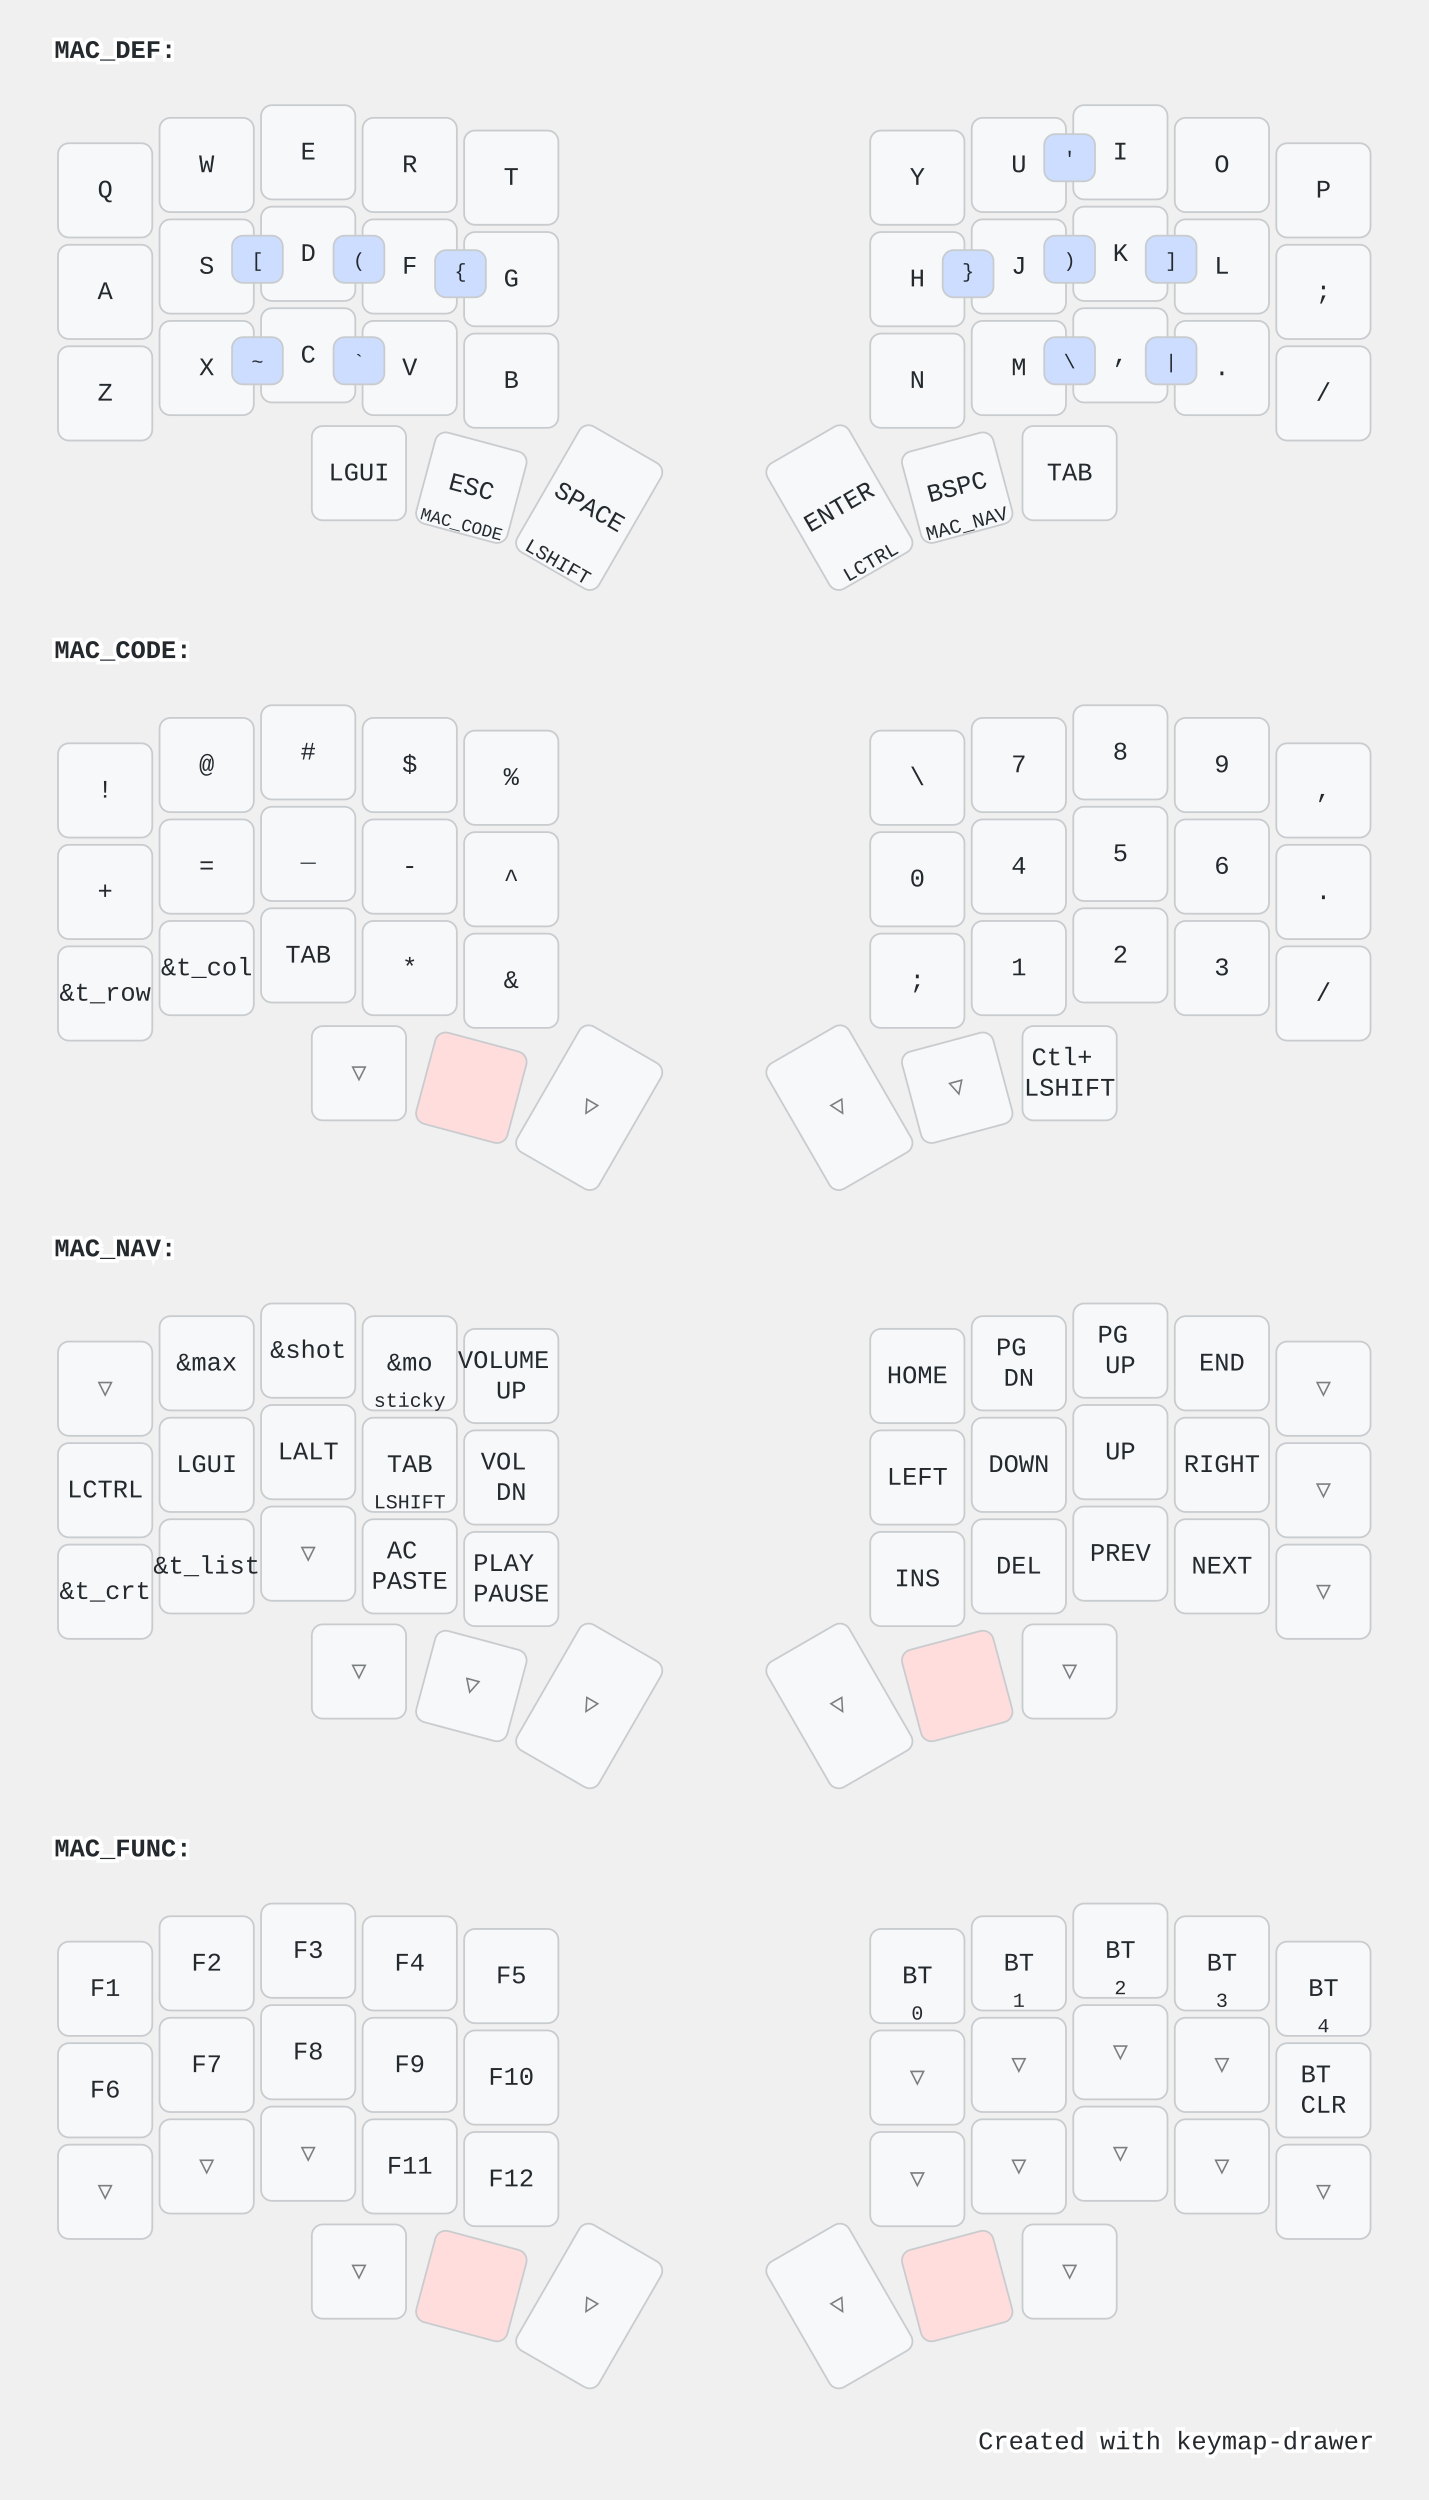
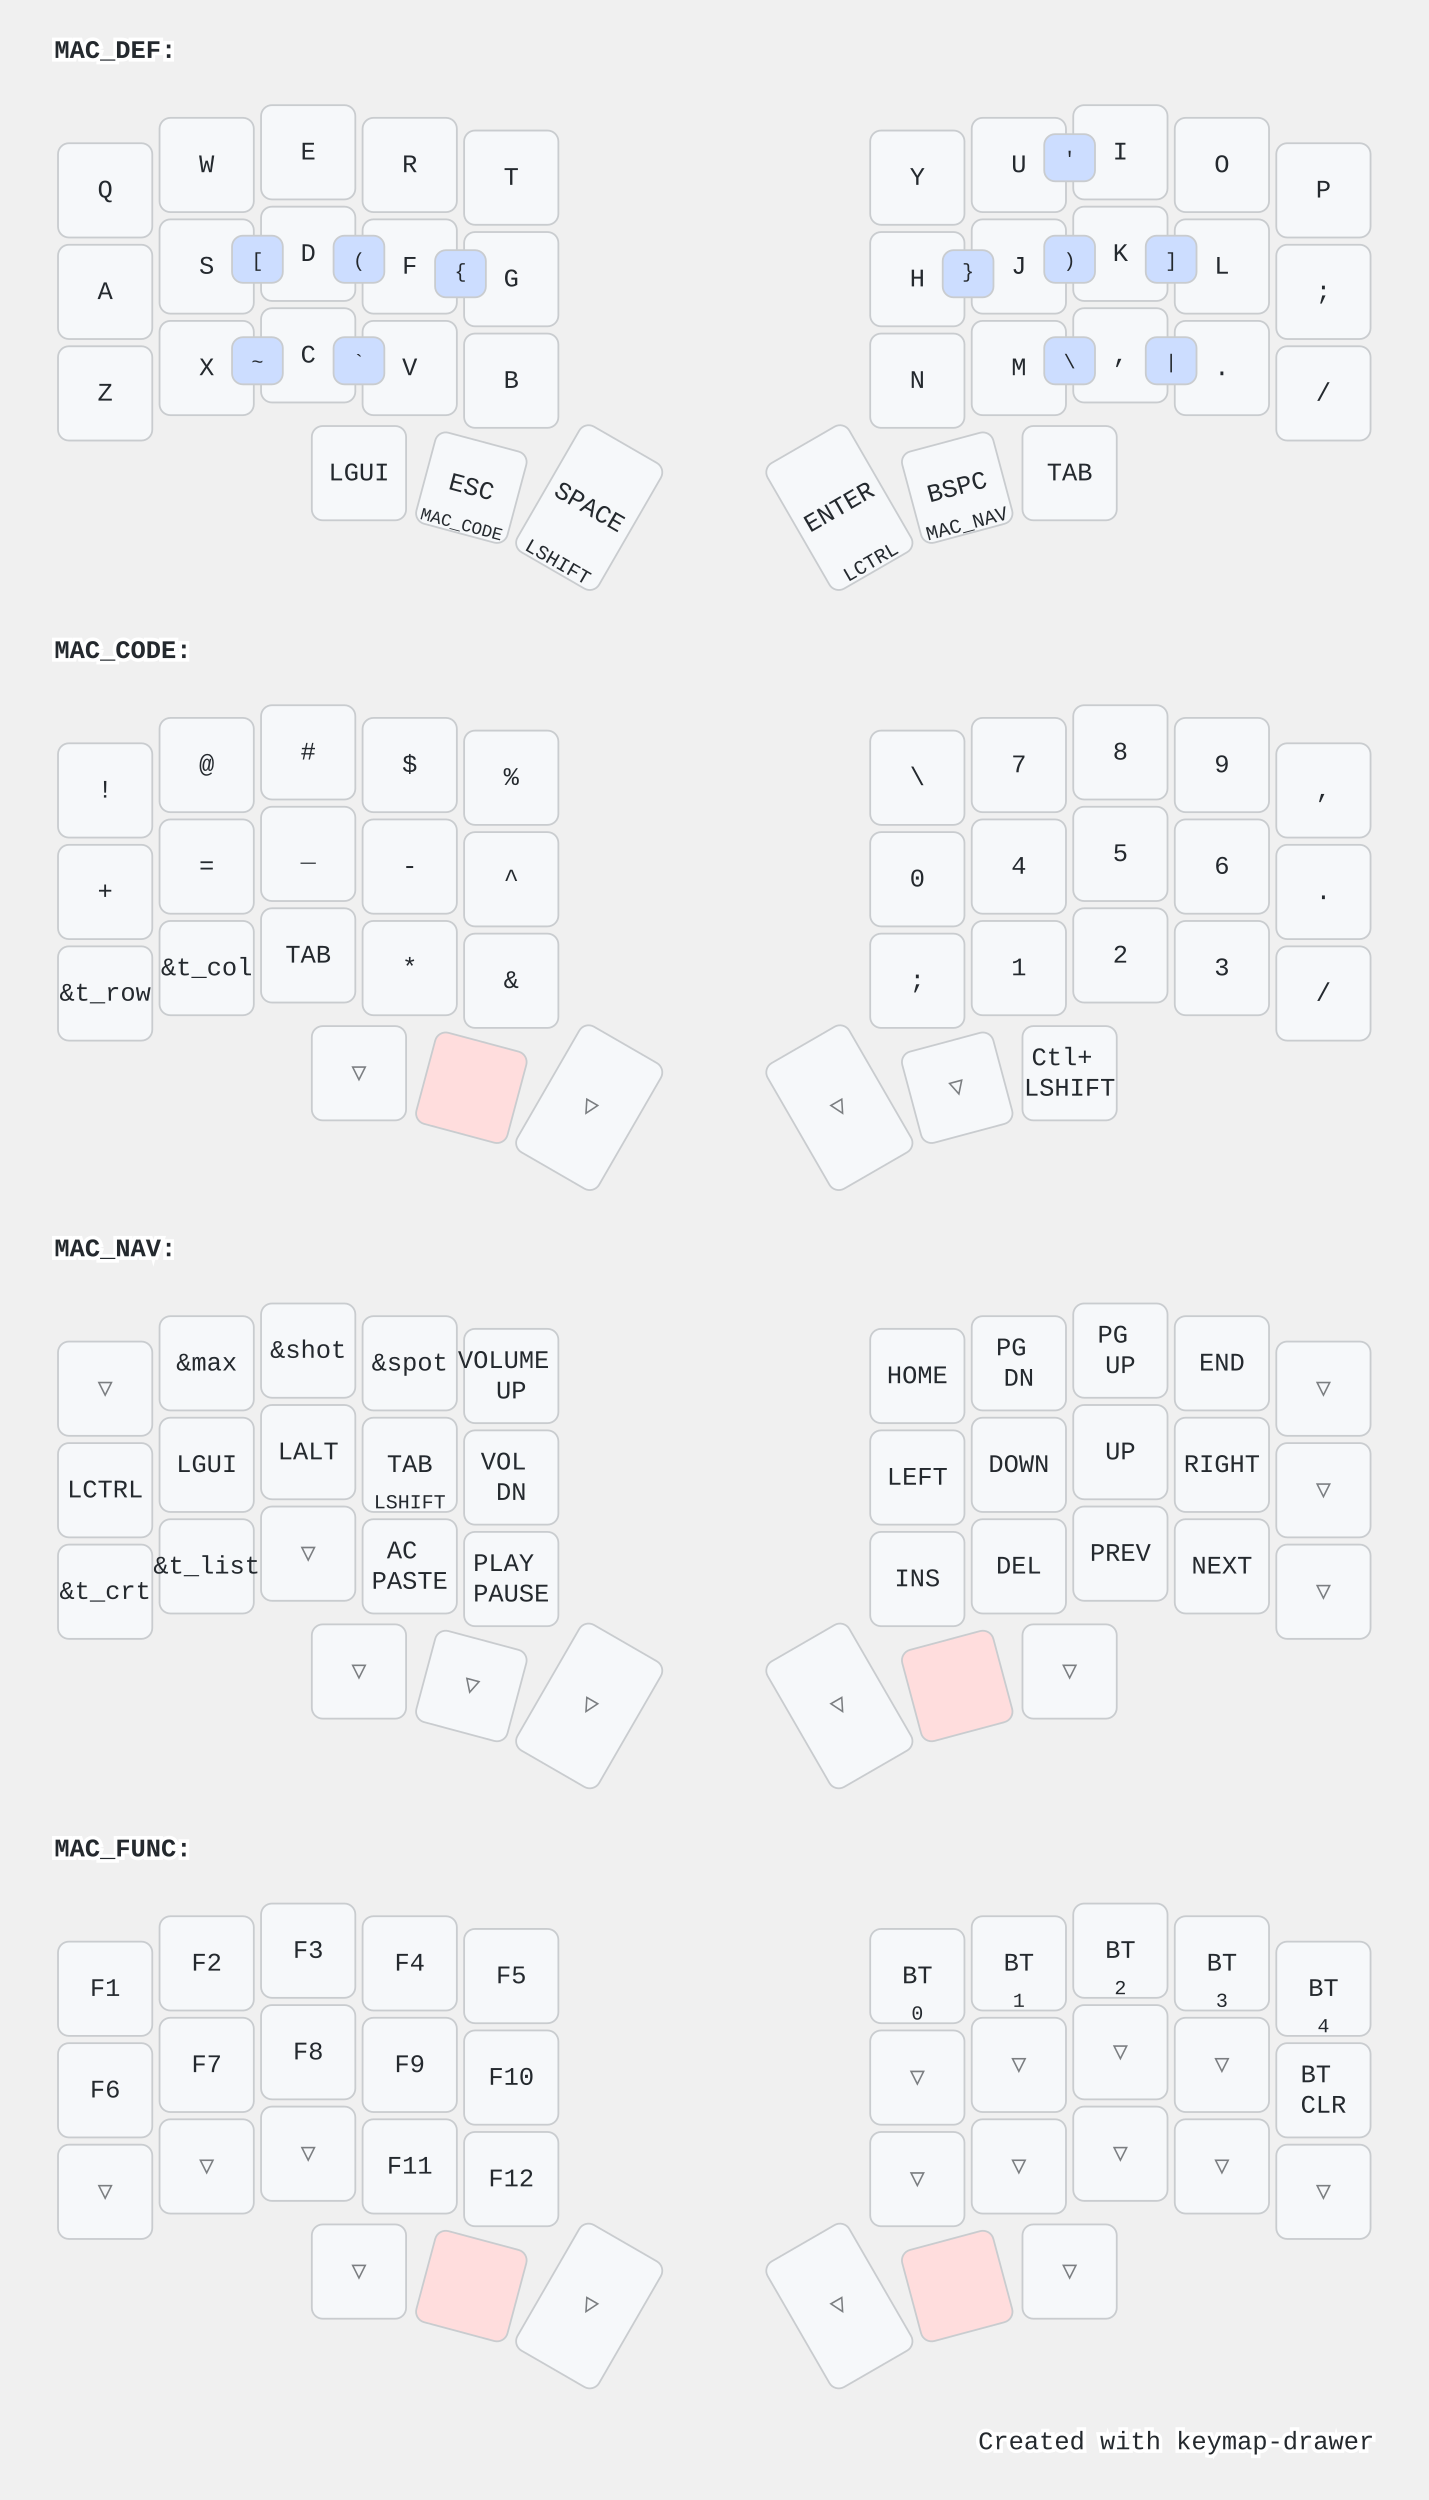
<svg xmlns="http://www.w3.org/2000/svg" width="788" height="1379" viewBox="0 0 788 1379" class="keymap">
  <style>/* inherit to force styles through use tags */
svg path {
    fill: inherit;
}

/* font and background color specifications */
svg.keymap {
    font-family: SFMono-Regular,Consolas,Liberation Mono,Menlo,monospace;
    font-size: 14px;
    font-kerning: normal;
    text-rendering: optimizeLegibility;
    fill: #24292e;
}

/* default key styling */
rect.key {
    fill: #f6f8fa;
}

rect.key, rect.combo {
    stroke: #c9cccf;
    stroke-width: 1;
}

/* default key side styling, only used is draw_key_sides is set */
rect.side {
    filter: brightness(90%);
}

/* color accent for combo boxes */
rect.combo, rect.combo-separate {
    fill: #cdf;
}

/* color accent for held keys */
rect.held, rect.combo.held {
    fill: #fdd;
}

/* color accent for ghost (optional) keys */
rect.ghost, rect.combo.ghost {
    stroke-dasharray: 4, 4;
    stroke-width: 2;
}

text {
    text-anchor: middle;
    dominant-baseline: middle;
}

/* styling for layer labels */
text.label {
    font-weight: bold;
    text-anchor: start;
    stroke: white;
    stroke-width: 4;
    paint-order: stroke;
}

/* styling for optional footer */
text.footer {
    text-anchor: end;
    dominant-baseline: auto;
    stroke: white;
    stroke-width: 4;
    paint-order: stroke;
}

/* styling for combo tap, and key hold/shifted label text */
text.combo, text.hold, text.shifted {
    font-size: 11px;
}

text.hold {
    text-anchor: middle;
    dominant-baseline: auto;
}

text.shifted {
    text-anchor: middle;
    dominant-baseline: hanging;
}

/* styling for hold/shifted label text in combo box */
text.combo.hold, text.combo.shifted {
    font-size: 8px;
}

/* lighter symbol for transparent keys */
text.trans {
    fill: #7b7e81;
}

/* styling for combo dendrons */
path.combo {
    stroke-width: 1;
    stroke: gray;
    fill: none;
}

/* Start Tabler Icons Cleanup */
/* cannot use height/width with glyphs */
.icon-tabler &gt; path {
    fill: inherit;
    stroke: inherit;
    stroke-width: 2;
}
/* hide tabler's default box */
.icon-tabler &gt; path[stroke="none"][fill="none"] {
    visibility: hidden;
}
/* End Tabler Icons Cleanup */

@media (prefers-color-scheme: dark) {
svg.keymap { fill: #d1d6db; }
rect.key { fill: #3f4750; }
rect.key, rect.combo { stroke: #60666c; }
rect.combo, rect.combo-separate { fill: #1f3d7a; }
rect.held, rect.combo.held { fill: #854747; }
text.label, text.footer { stroke: black; }
text.trans { fill: #7e8184; }
path.combo { stroke: #7f7f7f; }

}</style>
  <g transform="translate(30, 0)" class="layer-MAC_DEF">
    <text x="0" y="28" class="label">MAC_DEF:</text>
    <g transform="translate(0, 56)">
      <g transform="translate(28, 49)" class="key keypos-0">
        <rect rx="6" ry="6" x="-26" y="-26" width="52" height="52" class="key" />
        <text x="0" y="0" class="key tap">Q</text>
      </g>
      <g transform="translate(84, 35)" class="key keypos-1">
        <rect rx="6" ry="6" x="-26" y="-26" width="52" height="52" class="key" />
        <text x="0" y="0" class="key tap">W</text>
      </g>
      <g transform="translate(140, 28)" class="key keypos-2">
        <rect rx="6" ry="6" x="-26" y="-26" width="52" height="52" class="key" />
        <text x="0" y="0" class="key tap">E</text>
      </g>
      <g transform="translate(196, 35)" class="key keypos-3">
        <rect rx="6" ry="6" x="-26" y="-26" width="52" height="52" class="key" />
        <text x="0" y="0" class="key tap">R</text>
      </g>
      <g transform="translate(252, 42)" class="key keypos-4">
        <rect rx="6" ry="6" x="-26" y="-26" width="52" height="52" class="key" />
        <text x="0" y="0" class="key tap">T</text>
      </g>
      <g transform="translate(476, 42)" class="key keypos-5">
        <rect rx="6" ry="6" x="-26" y="-26" width="52" height="52" class="key" />
        <text x="0" y="0" class="key tap">Y</text>
      </g>
      <g transform="translate(532, 35)" class="key keypos-6">
        <rect rx="6" ry="6" x="-26" y="-26" width="52" height="52" class="key" />
        <text x="0" y="0" class="key tap">U</text>
      </g>
      <g transform="translate(588, 28)" class="key keypos-7">
        <rect rx="6" ry="6" x="-26" y="-26" width="52" height="52" class="key" />
        <text x="0" y="0" class="key tap">I</text>
      </g>
      <g transform="translate(644, 35)" class="key keypos-8">
        <rect rx="6" ry="6" x="-26" y="-26" width="52" height="52" class="key" />
        <text x="0" y="0" class="key tap">O</text>
      </g>
      <g transform="translate(700, 49)" class="key keypos-9">
        <rect rx="6" ry="6" x="-26" y="-26" width="52" height="52" class="key" />
        <text x="0" y="0" class="key tap">P</text>
      </g>
      <g transform="translate(28, 105)" class="key keypos-10">
        <rect rx="6" ry="6" x="-26" y="-26" width="52" height="52" class="key" />
        <text x="0" y="0" class="key tap">A</text>
      </g>
      <g transform="translate(84, 91)" class="key keypos-11">
        <rect rx="6" ry="6" x="-26" y="-26" width="52" height="52" class="key" />
        <text x="0" y="0" class="key tap">S</text>
      </g>
      <g transform="translate(140, 84)" class="key keypos-12">
        <rect rx="6" ry="6" x="-26" y="-26" width="52" height="52" class="key" />
        <text x="0" y="0" class="key tap">D</text>
      </g>
      <g transform="translate(196, 91)" class="key keypos-13">
        <rect rx="6" ry="6" x="-26" y="-26" width="52" height="52" class="key" />
        <text x="0" y="0" class="key tap">F</text>
      </g>
      <g transform="translate(252, 98)" class="key keypos-14">
        <rect rx="6" ry="6" x="-26" y="-26" width="52" height="52" class="key" />
        <text x="0" y="0" class="key tap">G</text>
      </g>
      <g transform="translate(476, 98)" class="key keypos-15">
        <rect rx="6" ry="6" x="-26" y="-26" width="52" height="52" class="key" />
        <text x="0" y="0" class="key tap">H</text>
      </g>
      <g transform="translate(532, 91)" class="key keypos-16">
        <rect rx="6" ry="6" x="-26" y="-26" width="52" height="52" class="key" />
        <text x="0" y="0" class="key tap">J</text>
      </g>
      <g transform="translate(588, 84)" class="key keypos-17">
        <rect rx="6" ry="6" x="-26" y="-26" width="52" height="52" class="key" />
        <text x="0" y="0" class="key tap">K</text>
      </g>
      <g transform="translate(644, 91)" class="key keypos-18">
        <rect rx="6" ry="6" x="-26" y="-26" width="52" height="52" class="key" />
        <text x="0" y="0" class="key tap">L</text>
      </g>
      <g transform="translate(700, 105)" class="key keypos-19">
        <rect rx="6" ry="6" x="-26" y="-26" width="52" height="52" class="key" />
        <text x="0" y="0" class="key tap">;</text>
      </g>
      <g transform="translate(28, 161)" class="key keypos-20">
        <rect rx="6" ry="6" x="-26" y="-26" width="52" height="52" class="key" />
        <text x="0" y="0" class="key tap">Z</text>
      </g>
      <g transform="translate(84, 147)" class="key keypos-21">
        <rect rx="6" ry="6" x="-26" y="-26" width="52" height="52" class="key" />
        <text x="0" y="0" class="key tap">X</text>
      </g>
      <g transform="translate(140, 140)" class="key keypos-22">
        <rect rx="6" ry="6" x="-26" y="-26" width="52" height="52" class="key" />
        <text x="0" y="0" class="key tap">C</text>
      </g>
      <g transform="translate(196, 147)" class="key keypos-23">
        <rect rx="6" ry="6" x="-26" y="-26" width="52" height="52" class="key" />
        <text x="0" y="0" class="key tap">V</text>
      </g>
      <g transform="translate(252, 154)" class="key keypos-24">
        <rect rx="6" ry="6" x="-26" y="-26" width="52" height="52" class="key" />
        <text x="0" y="0" class="key tap">B</text>
      </g>
      <g transform="translate(476, 154)" class="key keypos-25">
        <rect rx="6" ry="6" x="-26" y="-26" width="52" height="52" class="key" />
        <text x="0" y="0" class="key tap">N</text>
      </g>
      <g transform="translate(532, 147)" class="key keypos-26">
        <rect rx="6" ry="6" x="-26" y="-26" width="52" height="52" class="key" />
        <text x="0" y="0" class="key tap">M</text>
      </g>
      <g transform="translate(588, 140)" class="key keypos-27">
        <rect rx="6" ry="6" x="-26" y="-26" width="52" height="52" class="key" />
        <text x="0" y="0" class="key tap">,</text>
      </g>
      <g transform="translate(644, 147)" class="key keypos-28">
        <rect rx="6" ry="6" x="-26" y="-26" width="52" height="52" class="key" />
        <text x="0" y="0" class="key tap">.</text>
      </g>
      <g transform="translate(700, 161)" class="key keypos-29">
        <rect rx="6" ry="6" x="-26" y="-26" width="52" height="52" class="key" />
        <text x="0" y="0" class="key tap">/</text>
      </g>
      <g transform="translate(168, 205)" class="key keypos-30">
        <rect rx="6" ry="6" x="-26" y="-26" width="52" height="52" class="key" />
        <text x="0" y="0" class="key tap">LGUI</text>
      </g>
      <g transform="translate(230, 213) rotate(15.0)" class="key keypos-31">
        <rect rx="6" ry="6" x="-26" y="-26" width="52" height="52" class="key" />
        <text x="0" y="0" class="key tap">ESC</text>
        <text x="0" y="24" class="key hold">
          <tspan style="font-size: 88%">MAC_CODE</tspan>
        </text>
      </g>
      <g transform="translate(295, 224) rotate(30.0)" class="key keypos-32">
        <rect rx="6" ry="6" x="-26" y="-40" width="52" height="80" class="key" />
        <text x="0" y="0" class="key tap">SPACE</text>
        <text x="0" y="38" class="key hold">LSHIFT</text>
      </g>
      <g transform="translate(433, 224) rotate(-30.0)" class="key keypos-33">
        <rect rx="6" ry="6" x="-26" y="-40" width="52" height="80" class="key" />
        <text x="0" y="0" class="key tap">ENTER</text>
        <text x="0" y="38" class="key hold">LCTRL</text>
      </g>
      <g transform="translate(498, 213) rotate(-15.0)" class="key keypos-34">
        <rect rx="6" ry="6" x="-26" y="-26" width="52" height="52" class="key" />
        <text x="0" y="0" class="key tap">BSPC</text>
        <text x="0" y="24" class="key hold">MAC_NAV</text>
      </g>
      <g transform="translate(560, 205)" class="key keypos-35">
        <rect rx="6" ry="6" x="-26" y="-26" width="52" height="52" class="key" />
        <text x="0" y="0" class="key tap">TAB</text>
      </g>
      <g class="combo combopos-0">
        <rect rx="6" ry="6" x="98" y="74" width="28" height="26" class="combo" />
        <text x="112" y="88" class="combo tap">[</text>
      </g>
      <g class="combo combopos-1">
        <rect rx="6" ry="6" x="602" y="74" width="28" height="26" class="combo" />
        <text x="616" y="88" class="combo tap">]</text>
      </g>
      <g class="combo combopos-2">
        <rect rx="6" ry="6" x="154" y="74" width="28" height="26" class="combo" />
        <text x="168" y="88" class="combo tap">(</text>
      </g>
      <g class="combo combopos-3">
        <rect rx="6" ry="6" x="546" y="74" width="28" height="26" class="combo" />
        <text x="560" y="88" class="combo tap">)</text>
      </g>
      <g class="combo combopos-4">
        <rect rx="6" ry="6" x="210" y="82" width="28" height="26" class="combo" />
        <text x="224" y="94" class="combo tap">{</text>
      </g>
      <g class="combo combopos-5">
        <rect rx="6" ry="6" x="490" y="82" width="28" height="26" class="combo" />
        <text x="504" y="94" class="combo tap">}</text>
      </g>
      <g class="combo combopos-6">
        <rect rx="6" ry="6" x="98" y="130" width="28" height="26" class="combo" />
        <text x="112" y="144" class="combo tap">~</text>
      </g>
      <g class="combo combopos-7">
        <rect rx="6" ry="6" x="154" y="130" width="28" height="26" class="combo" />
        <text x="168" y="144" class="combo tap">`</text>
      </g>
      <g class="combo combopos-8">
        <rect rx="6" ry="6" x="546" y="18" width="28" height="26" class="combo" />
        <text x="560" y="32" class="combo tap">'</text>
      </g>
      <g class="combo combopos-9">
        <rect rx="6" ry="6" x="546" y="130" width="28" height="26" class="combo" />
        <text x="560" y="144" class="combo tap">\</text>
      </g>
      <g class="combo combopos-10">
        <rect rx="6" ry="6" x="602" y="130" width="28" height="26" class="combo" />
        <text x="616" y="144" class="combo tap">|</text>
      </g>
    </g>
  </g>
  <g transform="translate(30, 331)" class="layer-MAC_CODE">
    <text x="0" y="28" class="label">MAC_CODE:</text>
    <g transform="translate(0, 56)">
      <g transform="translate(28, 49)" class="key keypos-0">
        <rect rx="6" ry="6" x="-26" y="-26" width="52" height="52" class="key" />
        <text x="0" y="0" class="key tap">!</text>
      </g>
      <g transform="translate(84, 35)" class="key keypos-1">
        <rect rx="6" ry="6" x="-26" y="-26" width="52" height="52" class="key" />
        <text x="0" y="0" class="key tap">@</text>
      </g>
      <g transform="translate(140, 28)" class="key keypos-2">
        <rect rx="6" ry="6" x="-26" y="-26" width="52" height="52" class="key" />
        <text x="0" y="0" class="key tap">#</text>
      </g>
      <g transform="translate(196, 35)" class="key keypos-3">
        <rect rx="6" ry="6" x="-26" y="-26" width="52" height="52" class="key" />
        <text x="0" y="0" class="key tap">$</text>
      </g>
      <g transform="translate(252, 42)" class="key keypos-4">
        <rect rx="6" ry="6" x="-26" y="-26" width="52" height="52" class="key" />
        <text x="0" y="0" class="key tap">%</text>
      </g>
      <g transform="translate(476, 42)" class="key keypos-5">
        <rect rx="6" ry="6" x="-26" y="-26" width="52" height="52" class="key" />
        <text x="0" y="0" class="key tap">\</text>
      </g>
      <g transform="translate(532, 35)" class="key keypos-6">
        <rect rx="6" ry="6" x="-26" y="-26" width="52" height="52" class="key" />
        <text x="0" y="0" class="key tap">7</text>
      </g>
      <g transform="translate(588, 28)" class="key keypos-7">
        <rect rx="6" ry="6" x="-26" y="-26" width="52" height="52" class="key" />
        <text x="0" y="0" class="key tap">8</text>
      </g>
      <g transform="translate(644, 35)" class="key keypos-8">
        <rect rx="6" ry="6" x="-26" y="-26" width="52" height="52" class="key" />
        <text x="0" y="0" class="key tap">9</text>
      </g>
      <g transform="translate(700, 49)" class="key keypos-9">
        <rect rx="6" ry="6" x="-26" y="-26" width="52" height="52" class="key" />
        <text x="0" y="0" class="key tap">,</text>
      </g>
      <g transform="translate(28, 105)" class="key keypos-10">
        <rect rx="6" ry="6" x="-26" y="-26" width="52" height="52" class="key" />
        <text x="0" y="0" class="key tap">+</text>
      </g>
      <g transform="translate(84, 91)" class="key keypos-11">
        <rect rx="6" ry="6" x="-26" y="-26" width="52" height="52" class="key" />
        <text x="0" y="0" class="key tap">=</text>
      </g>
      <g transform="translate(140, 84)" class="key keypos-12">
        <rect rx="6" ry="6" x="-26" y="-26" width="52" height="52" class="key" />
        <text x="0" y="0" class="key tap">_</text>
      </g>
      <g transform="translate(196, 91)" class="key keypos-13">
        <rect rx="6" ry="6" x="-26" y="-26" width="52" height="52" class="key" />
        <text x="0" y="0" class="key tap">-</text>
      </g>
      <g transform="translate(252, 98)" class="key keypos-14">
        <rect rx="6" ry="6" x="-26" y="-26" width="52" height="52" class="key" />
        <text x="0" y="0" class="key tap">^</text>
      </g>
      <g transform="translate(476, 98)" class="key keypos-15">
        <rect rx="6" ry="6" x="-26" y="-26" width="52" height="52" class="key" />
        <text x="0" y="0" class="key tap">0</text>
      </g>
      <g transform="translate(532, 91)" class="key keypos-16">
        <rect rx="6" ry="6" x="-26" y="-26" width="52" height="52" class="key" />
        <text x="0" y="0" class="key tap">4</text>
      </g>
      <g transform="translate(588, 84)" class="key keypos-17">
        <rect rx="6" ry="6" x="-26" y="-26" width="52" height="52" class="key" />
        <text x="0" y="0" class="key tap">5</text>
      </g>
      <g transform="translate(644, 91)" class="key keypos-18">
        <rect rx="6" ry="6" x="-26" y="-26" width="52" height="52" class="key" />
        <text x="0" y="0" class="key tap">6</text>
      </g>
      <g transform="translate(700, 105)" class="key keypos-19">
        <rect rx="6" ry="6" x="-26" y="-26" width="52" height="52" class="key" />
        <text x="0" y="0" class="key tap">.</text>
      </g>
      <g transform="translate(28, 161)" class="key keypos-20">
        <rect rx="6" ry="6" x="-26" y="-26" width="52" height="52" class="key" />
        <text x="0" y="0" class="key tap">&amp;t_row</text>
      </g>
      <g transform="translate(84, 147)" class="key keypos-21">
        <rect rx="6" ry="6" x="-26" y="-26" width="52" height="52" class="key" />
        <text x="0" y="0" class="key tap">&amp;t_col</text>
      </g>
      <g transform="translate(140, 140)" class="key keypos-22">
        <rect rx="6" ry="6" x="-26" y="-26" width="52" height="52" class="key" />
        <text x="0" y="0" class="key tap">TAB</text>
      </g>
      <g transform="translate(196, 147)" class="key keypos-23">
        <rect rx="6" ry="6" x="-26" y="-26" width="52" height="52" class="key" />
        <text x="0" y="0" class="key tap">*</text>
      </g>
      <g transform="translate(252, 154)" class="key keypos-24">
        <rect rx="6" ry="6" x="-26" y="-26" width="52" height="52" class="key" />
        <text x="0" y="0" class="key tap">&amp;</text>
      </g>
      <g transform="translate(476, 154)" class="key keypos-25">
        <rect rx="6" ry="6" x="-26" y="-26" width="52" height="52" class="key" />
        <text x="0" y="0" class="key tap">;</text>
      </g>
      <g transform="translate(532, 147)" class="key keypos-26">
        <rect rx="6" ry="6" x="-26" y="-26" width="52" height="52" class="key" />
        <text x="0" y="0" class="key tap">1</text>
      </g>
      <g transform="translate(588, 140)" class="key keypos-27">
        <rect rx="6" ry="6" x="-26" y="-26" width="52" height="52" class="key" />
        <text x="0" y="0" class="key tap">2</text>
      </g>
      <g transform="translate(644, 147)" class="key keypos-28">
        <rect rx="6" ry="6" x="-26" y="-26" width="52" height="52" class="key" />
        <text x="0" y="0" class="key tap">3</text>
      </g>
      <g transform="translate(700, 161)" class="key keypos-29">
        <rect rx="6" ry="6" x="-26" y="-26" width="52" height="52" class="key" />
        <text x="0" y="0" class="key tap">/</text>
      </g>
      <g transform="translate(168, 205)" class="key trans keypos-30">
        <rect rx="6" ry="6" x="-26" y="-26" width="52" height="52" class="key trans" />
        <text x="0" y="0" class="key trans tap">▽</text>
      </g>
      <g transform="translate(230, 213) rotate(15.0)" class="key held keypos-31">
        <rect rx="6" ry="6" x="-26" y="-26" width="52" height="52" class="key held" />
      </g>
      <g transform="translate(295, 224) rotate(30.0)" class="key trans keypos-32">
        <rect rx="6" ry="6" x="-26" y="-40" width="52" height="80" class="key trans" />
        <text x="0" y="0" class="key trans tap">▽</text>
      </g>
      <g transform="translate(433, 224) rotate(-30.0)" class="key trans keypos-33">
        <rect rx="6" ry="6" x="-26" y="-40" width="52" height="80" class="key trans" />
        <text x="0" y="0" class="key trans tap">▽</text>
      </g>
      <g transform="translate(498, 213) rotate(-15.0)" class="key trans keypos-34">
        <rect rx="6" ry="6" x="-26" y="-26" width="52" height="52" class="key trans" />
        <text x="0" y="0" class="key trans tap">▽</text>
      </g>
      <g transform="translate(560, 205)" class="key keypos-35">
        <rect rx="6" ry="6" x="-26" y="-26" width="52" height="52" class="key" />
        <text x="0" y="0" class="key tap">
          <tspan x="0" dy="-0.6em">Ctl+</tspan>
          <tspan x="0" dy="1.2em">LSHIFT</tspan>
        </text>
      </g>
    </g>
  </g>
  <g transform="translate(30, 661)" class="layer-MAC_NAV">
    <text x="0" y="28" class="label">MAC_NAV:</text>
    <g transform="translate(0, 56)">
      <g transform="translate(28, 49)" class="key trans keypos-0">
        <rect rx="6" ry="6" x="-26" y="-26" width="52" height="52" class="key trans" />
        <text x="0" y="0" class="key trans tap">▽</text>
      </g>
      <g transform="translate(84, 35)" class="key keypos-1">
        <rect rx="6" ry="6" x="-26" y="-26" width="52" height="52" class="key" />
        <text x="0" y="0" class="key tap">&amp;max</text>
      </g>
      <g transform="translate(140, 28)" class="key keypos-2">
        <rect rx="6" ry="6" x="-26" y="-26" width="52" height="52" class="key" />
        <text x="0" y="0" class="key tap">&amp;shot</text>
      </g>
      <g transform="translate(196, 35)" class="key keypos-3">
        <rect rx="6" ry="6" x="-26" y="-26" width="52" height="52" class="key" />
-         <text x="0" y="0" class="key tap">&amp;mo</text>
-         <text x="0" y="24" class="key hold">sticky</text>
+         <text x="0" y="0" class="key tap">&amp;spot</text>
      </g>
      <g transform="translate(252, 42)" class="key keypos-4">
        <rect rx="6" ry="6" x="-26" y="-26" width="52" height="52" class="key" />
        <text x="0" y="0" class="key tap">
          <tspan x="0" dy="-0.6em">VOLUME</tspan>
          <tspan x="0" dy="1.2em">UP</tspan>
        </text>
      </g>
      <g transform="translate(476, 42)" class="key keypos-5">
        <rect rx="6" ry="6" x="-26" y="-26" width="52" height="52" class="key" />
        <text x="0" y="0" class="key tap">HOME</text>
      </g>
      <g transform="translate(532, 35)" class="key keypos-6">
        <rect rx="6" ry="6" x="-26" y="-26" width="52" height="52" class="key" />
        <text x="0" y="0" class="key tap">
          <tspan x="0" dy="-0.6em">PG</tspan>
          <tspan x="0" dy="1.2em">DN</tspan>
        </text>
      </g>
      <g transform="translate(588, 28)" class="key keypos-7">
        <rect rx="6" ry="6" x="-26" y="-26" width="52" height="52" class="key" />
        <text x="0" y="0" class="key tap">
          <tspan x="0" dy="-0.6em">PG</tspan>
          <tspan x="0" dy="1.2em">UP</tspan>
        </text>
      </g>
      <g transform="translate(644, 35)" class="key keypos-8">
        <rect rx="6" ry="6" x="-26" y="-26" width="52" height="52" class="key" />
        <text x="0" y="0" class="key tap">END</text>
      </g>
      <g transform="translate(700, 49)" class="key trans keypos-9">
        <rect rx="6" ry="6" x="-26" y="-26" width="52" height="52" class="key trans" />
        <text x="0" y="0" class="key trans tap">▽</text>
      </g>
      <g transform="translate(28, 105)" class="key keypos-10">
        <rect rx="6" ry="6" x="-26" y="-26" width="52" height="52" class="key" />
        <text x="0" y="0" class="key tap">LCTRL</text>
      </g>
      <g transform="translate(84, 91)" class="key keypos-11">
        <rect rx="6" ry="6" x="-26" y="-26" width="52" height="52" class="key" />
        <text x="0" y="0" class="key tap">LGUI</text>
      </g>
      <g transform="translate(140, 84)" class="key keypos-12">
        <rect rx="6" ry="6" x="-26" y="-26" width="52" height="52" class="key" />
        <text x="0" y="0" class="key tap">LALT</text>
      </g>
      <g transform="translate(196, 91)" class="key keypos-13">
        <rect rx="6" ry="6" x="-26" y="-26" width="52" height="52" class="key" />
        <text x="0" y="0" class="key tap">TAB</text>
        <text x="0" y="24" class="key hold">LSHIFT</text>
      </g>
      <g transform="translate(252, 98)" class="key keypos-14">
        <rect rx="6" ry="6" x="-26" y="-26" width="52" height="52" class="key" />
        <text x="0" y="0" class="key tap">
          <tspan x="0" dy="-0.6em">VOL</tspan>
          <tspan x="0" dy="1.2em">DN</tspan>
        </text>
      </g>
      <g transform="translate(476, 98)" class="key keypos-15">
        <rect rx="6" ry="6" x="-26" y="-26" width="52" height="52" class="key" />
        <text x="0" y="0" class="key tap">LEFT</text>
      </g>
      <g transform="translate(532, 91)" class="key keypos-16">
        <rect rx="6" ry="6" x="-26" y="-26" width="52" height="52" class="key" />
        <text x="0" y="0" class="key tap">DOWN</text>
      </g>
      <g transform="translate(588, 84)" class="key keypos-17">
        <rect rx="6" ry="6" x="-26" y="-26" width="52" height="52" class="key" />
        <text x="0" y="0" class="key tap">UP</text>
      </g>
      <g transform="translate(644, 91)" class="key keypos-18">
        <rect rx="6" ry="6" x="-26" y="-26" width="52" height="52" class="key" />
        <text x="0" y="0" class="key tap">RIGHT</text>
      </g>
      <g transform="translate(700, 105)" class="key trans keypos-19">
        <rect rx="6" ry="6" x="-26" y="-26" width="52" height="52" class="key trans" />
        <text x="0" y="0" class="key trans tap">▽</text>
      </g>
      <g transform="translate(28, 161)" class="key keypos-20">
        <rect rx="6" ry="6" x="-26" y="-26" width="52" height="52" class="key" />
        <text x="0" y="0" class="key tap">&amp;t_crt</text>
      </g>
      <g transform="translate(84, 147)" class="key keypos-21">
        <rect rx="6" ry="6" x="-26" y="-26" width="52" height="52" class="key" />
        <text x="0" y="0" class="key tap">&amp;t_list</text>
      </g>
      <g transform="translate(140, 140)" class="key trans keypos-22">
        <rect rx="6" ry="6" x="-26" y="-26" width="52" height="52" class="key trans" />
        <text x="0" y="0" class="key trans tap">▽</text>
      </g>
      <g transform="translate(196, 147)" class="key keypos-23">
        <rect rx="6" ry="6" x="-26" y="-26" width="52" height="52" class="key" />
        <text x="0" y="0" class="key tap">
          <tspan x="0" dy="-0.6em">AC</tspan>
          <tspan x="0" dy="1.2em">PASTE</tspan>
        </text>
      </g>
      <g transform="translate(252, 154)" class="key keypos-24">
        <rect rx="6" ry="6" x="-26" y="-26" width="52" height="52" class="key" />
        <text x="0" y="0" class="key tap">
          <tspan x="0" dy="-0.6em">PLAY</tspan>
          <tspan x="0" dy="1.2em">PAUSE</tspan>
        </text>
      </g>
      <g transform="translate(476, 154)" class="key keypos-25">
        <rect rx="6" ry="6" x="-26" y="-26" width="52" height="52" class="key" />
        <text x="0" y="0" class="key tap">INS</text>
      </g>
      <g transform="translate(532, 147)" class="key keypos-26">
        <rect rx="6" ry="6" x="-26" y="-26" width="52" height="52" class="key" />
        <text x="0" y="0" class="key tap">DEL</text>
      </g>
      <g transform="translate(588, 140)" class="key keypos-27">
        <rect rx="6" ry="6" x="-26" y="-26" width="52" height="52" class="key" />
        <text x="0" y="0" class="key tap">PREV</text>
      </g>
      <g transform="translate(644, 147)" class="key keypos-28">
        <rect rx="6" ry="6" x="-26" y="-26" width="52" height="52" class="key" />
        <text x="0" y="0" class="key tap">NEXT</text>
      </g>
      <g transform="translate(700, 161)" class="key trans keypos-29">
        <rect rx="6" ry="6" x="-26" y="-26" width="52" height="52" class="key trans" />
        <text x="0" y="0" class="key trans tap">▽</text>
      </g>
      <g transform="translate(168, 205)" class="key trans keypos-30">
        <rect rx="6" ry="6" x="-26" y="-26" width="52" height="52" class="key trans" />
        <text x="0" y="0" class="key trans tap">▽</text>
      </g>
      <g transform="translate(230, 213) rotate(15.0)" class="key trans keypos-31">
        <rect rx="6" ry="6" x="-26" y="-26" width="52" height="52" class="key trans" />
        <text x="0" y="0" class="key trans tap">▽</text>
      </g>
      <g transform="translate(295, 224) rotate(30.0)" class="key trans keypos-32">
        <rect rx="6" ry="6" x="-26" y="-40" width="52" height="80" class="key trans" />
        <text x="0" y="0" class="key trans tap">▽</text>
      </g>
      <g transform="translate(433, 224) rotate(-30.0)" class="key trans keypos-33">
        <rect rx="6" ry="6" x="-26" y="-40" width="52" height="80" class="key trans" />
        <text x="0" y="0" class="key trans tap">▽</text>
      </g>
      <g transform="translate(498, 213) rotate(-15.0)" class="key held keypos-34">
        <rect rx="6" ry="6" x="-26" y="-26" width="52" height="52" class="key held" />
      </g>
      <g transform="translate(560, 205)" class="key trans keypos-35">
        <rect rx="6" ry="6" x="-26" y="-26" width="52" height="52" class="key trans" />
        <text x="0" y="0" class="key trans tap">▽</text>
      </g>
    </g>
  </g>
  <g transform="translate(30, 992)" class="layer-MAC_FUNC">
    <text x="0" y="28" class="label">MAC_FUNC:</text>
    <g transform="translate(0, 56)">
      <g transform="translate(28, 49)" class="key keypos-0">
        <rect rx="6" ry="6" x="-26" y="-26" width="52" height="52" class="key" />
        <text x="0" y="0" class="key tap">F1</text>
      </g>
      <g transform="translate(84, 35)" class="key keypos-1">
        <rect rx="6" ry="6" x="-26" y="-26" width="52" height="52" class="key" />
        <text x="0" y="0" class="key tap">F2</text>
      </g>
      <g transform="translate(140, 28)" class="key keypos-2">
        <rect rx="6" ry="6" x="-26" y="-26" width="52" height="52" class="key" />
        <text x="0" y="0" class="key tap">F3</text>
      </g>
      <g transform="translate(196, 35)" class="key keypos-3">
        <rect rx="6" ry="6" x="-26" y="-26" width="52" height="52" class="key" />
        <text x="0" y="0" class="key tap">F4</text>
      </g>
      <g transform="translate(252, 42)" class="key keypos-4">
        <rect rx="6" ry="6" x="-26" y="-26" width="52" height="52" class="key" />
        <text x="0" y="0" class="key tap">F5</text>
      </g>
      <g transform="translate(476, 42)" class="key keypos-5">
        <rect rx="6" ry="6" x="-26" y="-26" width="52" height="52" class="key" />
        <text x="0" y="0" class="key tap">BT</text>
        <text x="0" y="24" class="key hold">0</text>
      </g>
      <g transform="translate(532, 35)" class="key keypos-6">
        <rect rx="6" ry="6" x="-26" y="-26" width="52" height="52" class="key" />
        <text x="0" y="0" class="key tap">BT</text>
        <text x="0" y="24" class="key hold">1</text>
      </g>
      <g transform="translate(588, 28)" class="key keypos-7">
        <rect rx="6" ry="6" x="-26" y="-26" width="52" height="52" class="key" />
        <text x="0" y="0" class="key tap">BT</text>
        <text x="0" y="24" class="key hold">2</text>
      </g>
      <g transform="translate(644, 35)" class="key keypos-8">
        <rect rx="6" ry="6" x="-26" y="-26" width="52" height="52" class="key" />
        <text x="0" y="0" class="key tap">BT</text>
        <text x="0" y="24" class="key hold">3</text>
      </g>
      <g transform="translate(700, 49)" class="key keypos-9">
        <rect rx="6" ry="6" x="-26" y="-26" width="52" height="52" class="key" />
        <text x="0" y="0" class="key tap">BT</text>
        <text x="0" y="24" class="key hold">4</text>
      </g>
      <g transform="translate(28, 105)" class="key keypos-10">
        <rect rx="6" ry="6" x="-26" y="-26" width="52" height="52" class="key" />
        <text x="0" y="0" class="key tap">F6</text>
      </g>
      <g transform="translate(84, 91)" class="key keypos-11">
        <rect rx="6" ry="6" x="-26" y="-26" width="52" height="52" class="key" />
        <text x="0" y="0" class="key tap">F7</text>
      </g>
      <g transform="translate(140, 84)" class="key keypos-12">
        <rect rx="6" ry="6" x="-26" y="-26" width="52" height="52" class="key" />
        <text x="0" y="0" class="key tap">F8</text>
      </g>
      <g transform="translate(196, 91)" class="key keypos-13">
        <rect rx="6" ry="6" x="-26" y="-26" width="52" height="52" class="key" />
        <text x="0" y="0" class="key tap">F9</text>
      </g>
      <g transform="translate(252, 98)" class="key keypos-14">
        <rect rx="6" ry="6" x="-26" y="-26" width="52" height="52" class="key" />
        <text x="0" y="0" class="key tap">F10</text>
      </g>
      <g transform="translate(476, 98)" class="key trans keypos-15">
        <rect rx="6" ry="6" x="-26" y="-26" width="52" height="52" class="key trans" />
        <text x="0" y="0" class="key trans tap">▽</text>
      </g>
      <g transform="translate(532, 91)" class="key trans keypos-16">
        <rect rx="6" ry="6" x="-26" y="-26" width="52" height="52" class="key trans" />
        <text x="0" y="0" class="key trans tap">▽</text>
      </g>
      <g transform="translate(588, 84)" class="key trans keypos-17">
        <rect rx="6" ry="6" x="-26" y="-26" width="52" height="52" class="key trans" />
        <text x="0" y="0" class="key trans tap">▽</text>
      </g>
      <g transform="translate(644, 91)" class="key trans keypos-18">
        <rect rx="6" ry="6" x="-26" y="-26" width="52" height="52" class="key trans" />
        <text x="0" y="0" class="key trans tap">▽</text>
      </g>
      <g transform="translate(700, 105)" class="key keypos-19">
        <rect rx="6" ry="6" x="-26" y="-26" width="52" height="52" class="key" />
        <text x="0" y="0" class="key tap">
          <tspan x="0" dy="-0.6em">BT</tspan>
          <tspan x="0" dy="1.2em">CLR</tspan>
        </text>
      </g>
      <g transform="translate(28, 161)" class="key trans keypos-20">
        <rect rx="6" ry="6" x="-26" y="-26" width="52" height="52" class="key trans" />
        <text x="0" y="0" class="key trans tap">▽</text>
      </g>
      <g transform="translate(84, 147)" class="key trans keypos-21">
        <rect rx="6" ry="6" x="-26" y="-26" width="52" height="52" class="key trans" />
        <text x="0" y="0" class="key trans tap">▽</text>
      </g>
      <g transform="translate(140, 140)" class="key trans keypos-22">
        <rect rx="6" ry="6" x="-26" y="-26" width="52" height="52" class="key trans" />
        <text x="0" y="0" class="key trans tap">▽</text>
      </g>
      <g transform="translate(196, 147)" class="key keypos-23">
        <rect rx="6" ry="6" x="-26" y="-26" width="52" height="52" class="key" />
        <text x="0" y="0" class="key tap">F11</text>
      </g>
      <g transform="translate(252, 154)" class="key keypos-24">
        <rect rx="6" ry="6" x="-26" y="-26" width="52" height="52" class="key" />
        <text x="0" y="0" class="key tap">F12</text>
      </g>
      <g transform="translate(476, 154)" class="key trans keypos-25">
        <rect rx="6" ry="6" x="-26" y="-26" width="52" height="52" class="key trans" />
        <text x="0" y="0" class="key trans tap">▽</text>
      </g>
      <g transform="translate(532, 147)" class="key trans keypos-26">
        <rect rx="6" ry="6" x="-26" y="-26" width="52" height="52" class="key trans" />
        <text x="0" y="0" class="key trans tap">▽</text>
      </g>
      <g transform="translate(588, 140)" class="key trans keypos-27">
        <rect rx="6" ry="6" x="-26" y="-26" width="52" height="52" class="key trans" />
        <text x="0" y="0" class="key trans tap">▽</text>
      </g>
      <g transform="translate(644, 147)" class="key trans keypos-28">
        <rect rx="6" ry="6" x="-26" y="-26" width="52" height="52" class="key trans" />
        <text x="0" y="0" class="key trans tap">▽</text>
      </g>
      <g transform="translate(700, 161)" class="key trans keypos-29">
        <rect rx="6" ry="6" x="-26" y="-26" width="52" height="52" class="key trans" />
        <text x="0" y="0" class="key trans tap">▽</text>
      </g>
      <g transform="translate(168, 205)" class="key trans keypos-30">
        <rect rx="6" ry="6" x="-26" y="-26" width="52" height="52" class="key trans" />
        <text x="0" y="0" class="key trans tap">▽</text>
      </g>
      <g transform="translate(230, 213) rotate(15.0)" class="key held keypos-31">
        <rect rx="6" ry="6" x="-26" y="-26" width="52" height="52" class="key held" />
      </g>
      <g transform="translate(295, 224) rotate(30.0)" class="key trans keypos-32">
        <rect rx="6" ry="6" x="-26" y="-40" width="52" height="80" class="key trans" />
        <text x="0" y="0" class="key trans tap">▽</text>
      </g>
      <g transform="translate(433, 224) rotate(-30.0)" class="key trans keypos-33">
        <rect rx="6" ry="6" x="-26" y="-40" width="52" height="80" class="key trans" />
        <text x="0" y="0" class="key trans tap">▽</text>
      </g>
      <g transform="translate(498, 213) rotate(-15.0)" class="key held keypos-34">
        <rect rx="6" ry="6" x="-26" y="-26" width="52" height="52" class="key held" />
      </g>
      <g transform="translate(560, 205)" class="key trans keypos-35">
        <rect rx="6" ry="6" x="-26" y="-26" width="52" height="52" class="key trans" />
        <text x="0" y="0" class="key trans tap">▽</text>
      </g>
    </g>
  </g>
  <text x="758.0" y="1351.0" class="footer">Created with <a href="https://github.com/caksoylar/keymap-drawer">keymap-drawer</a>
  </text>
</svg>
